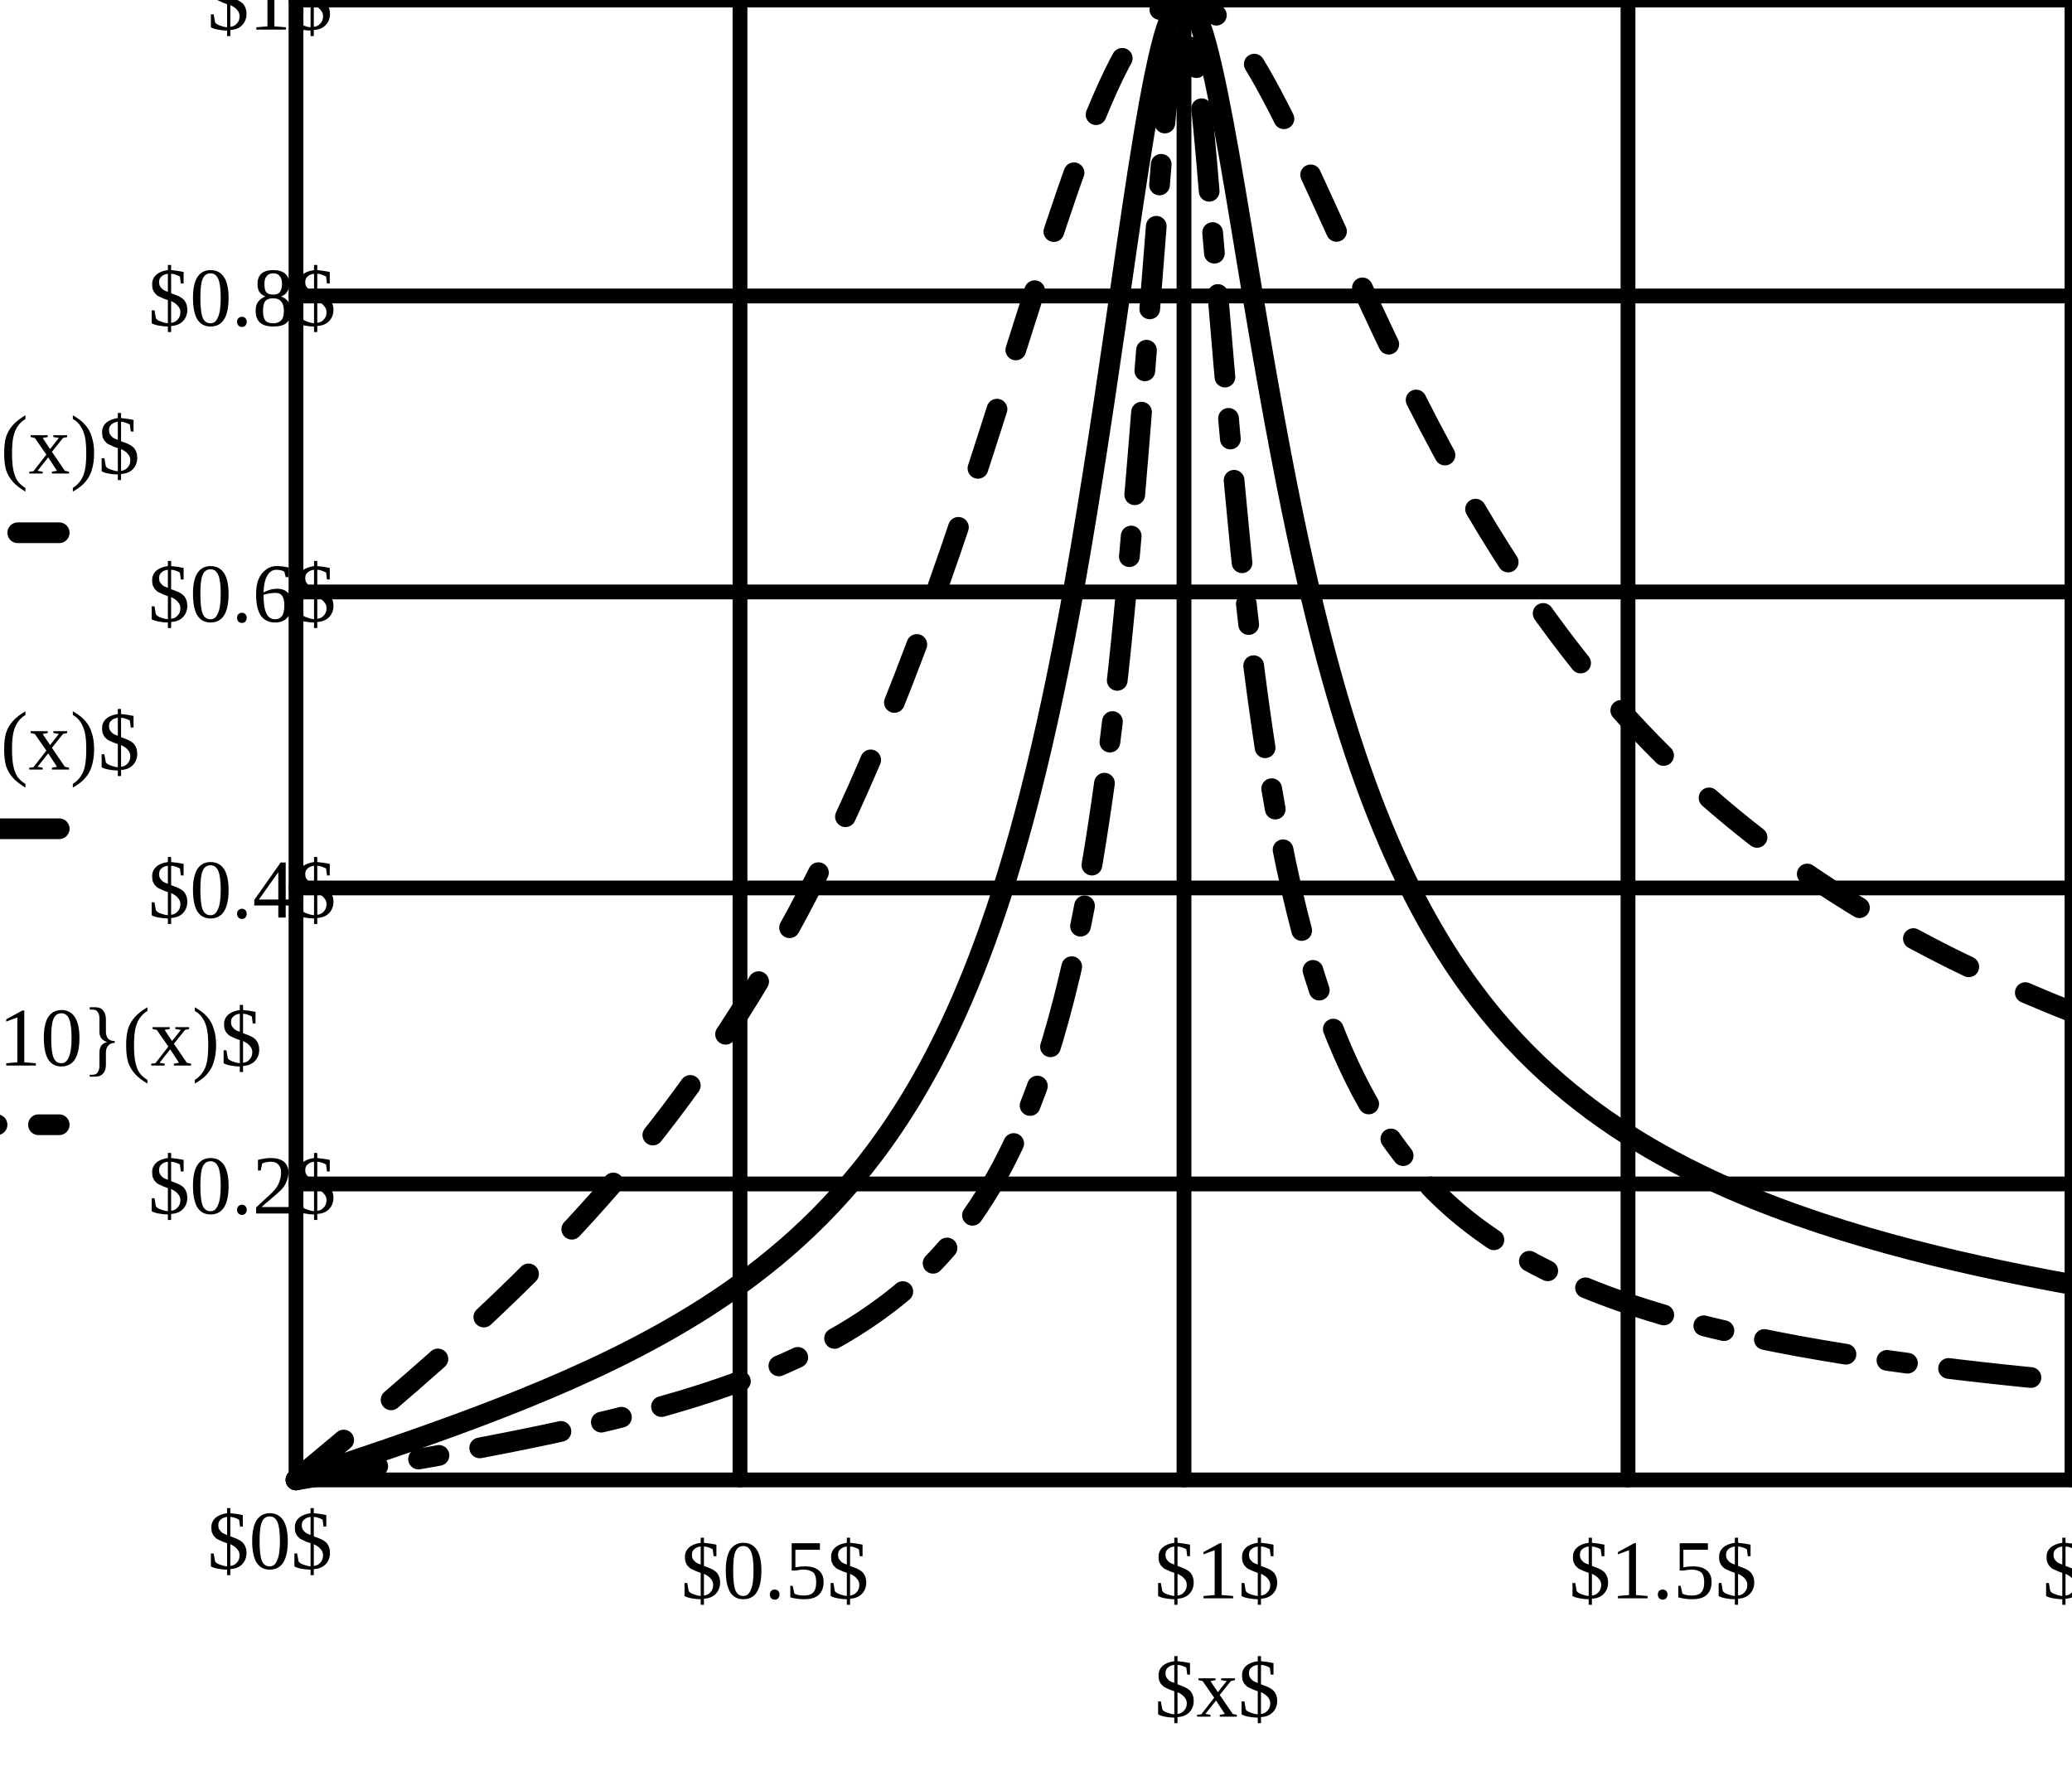
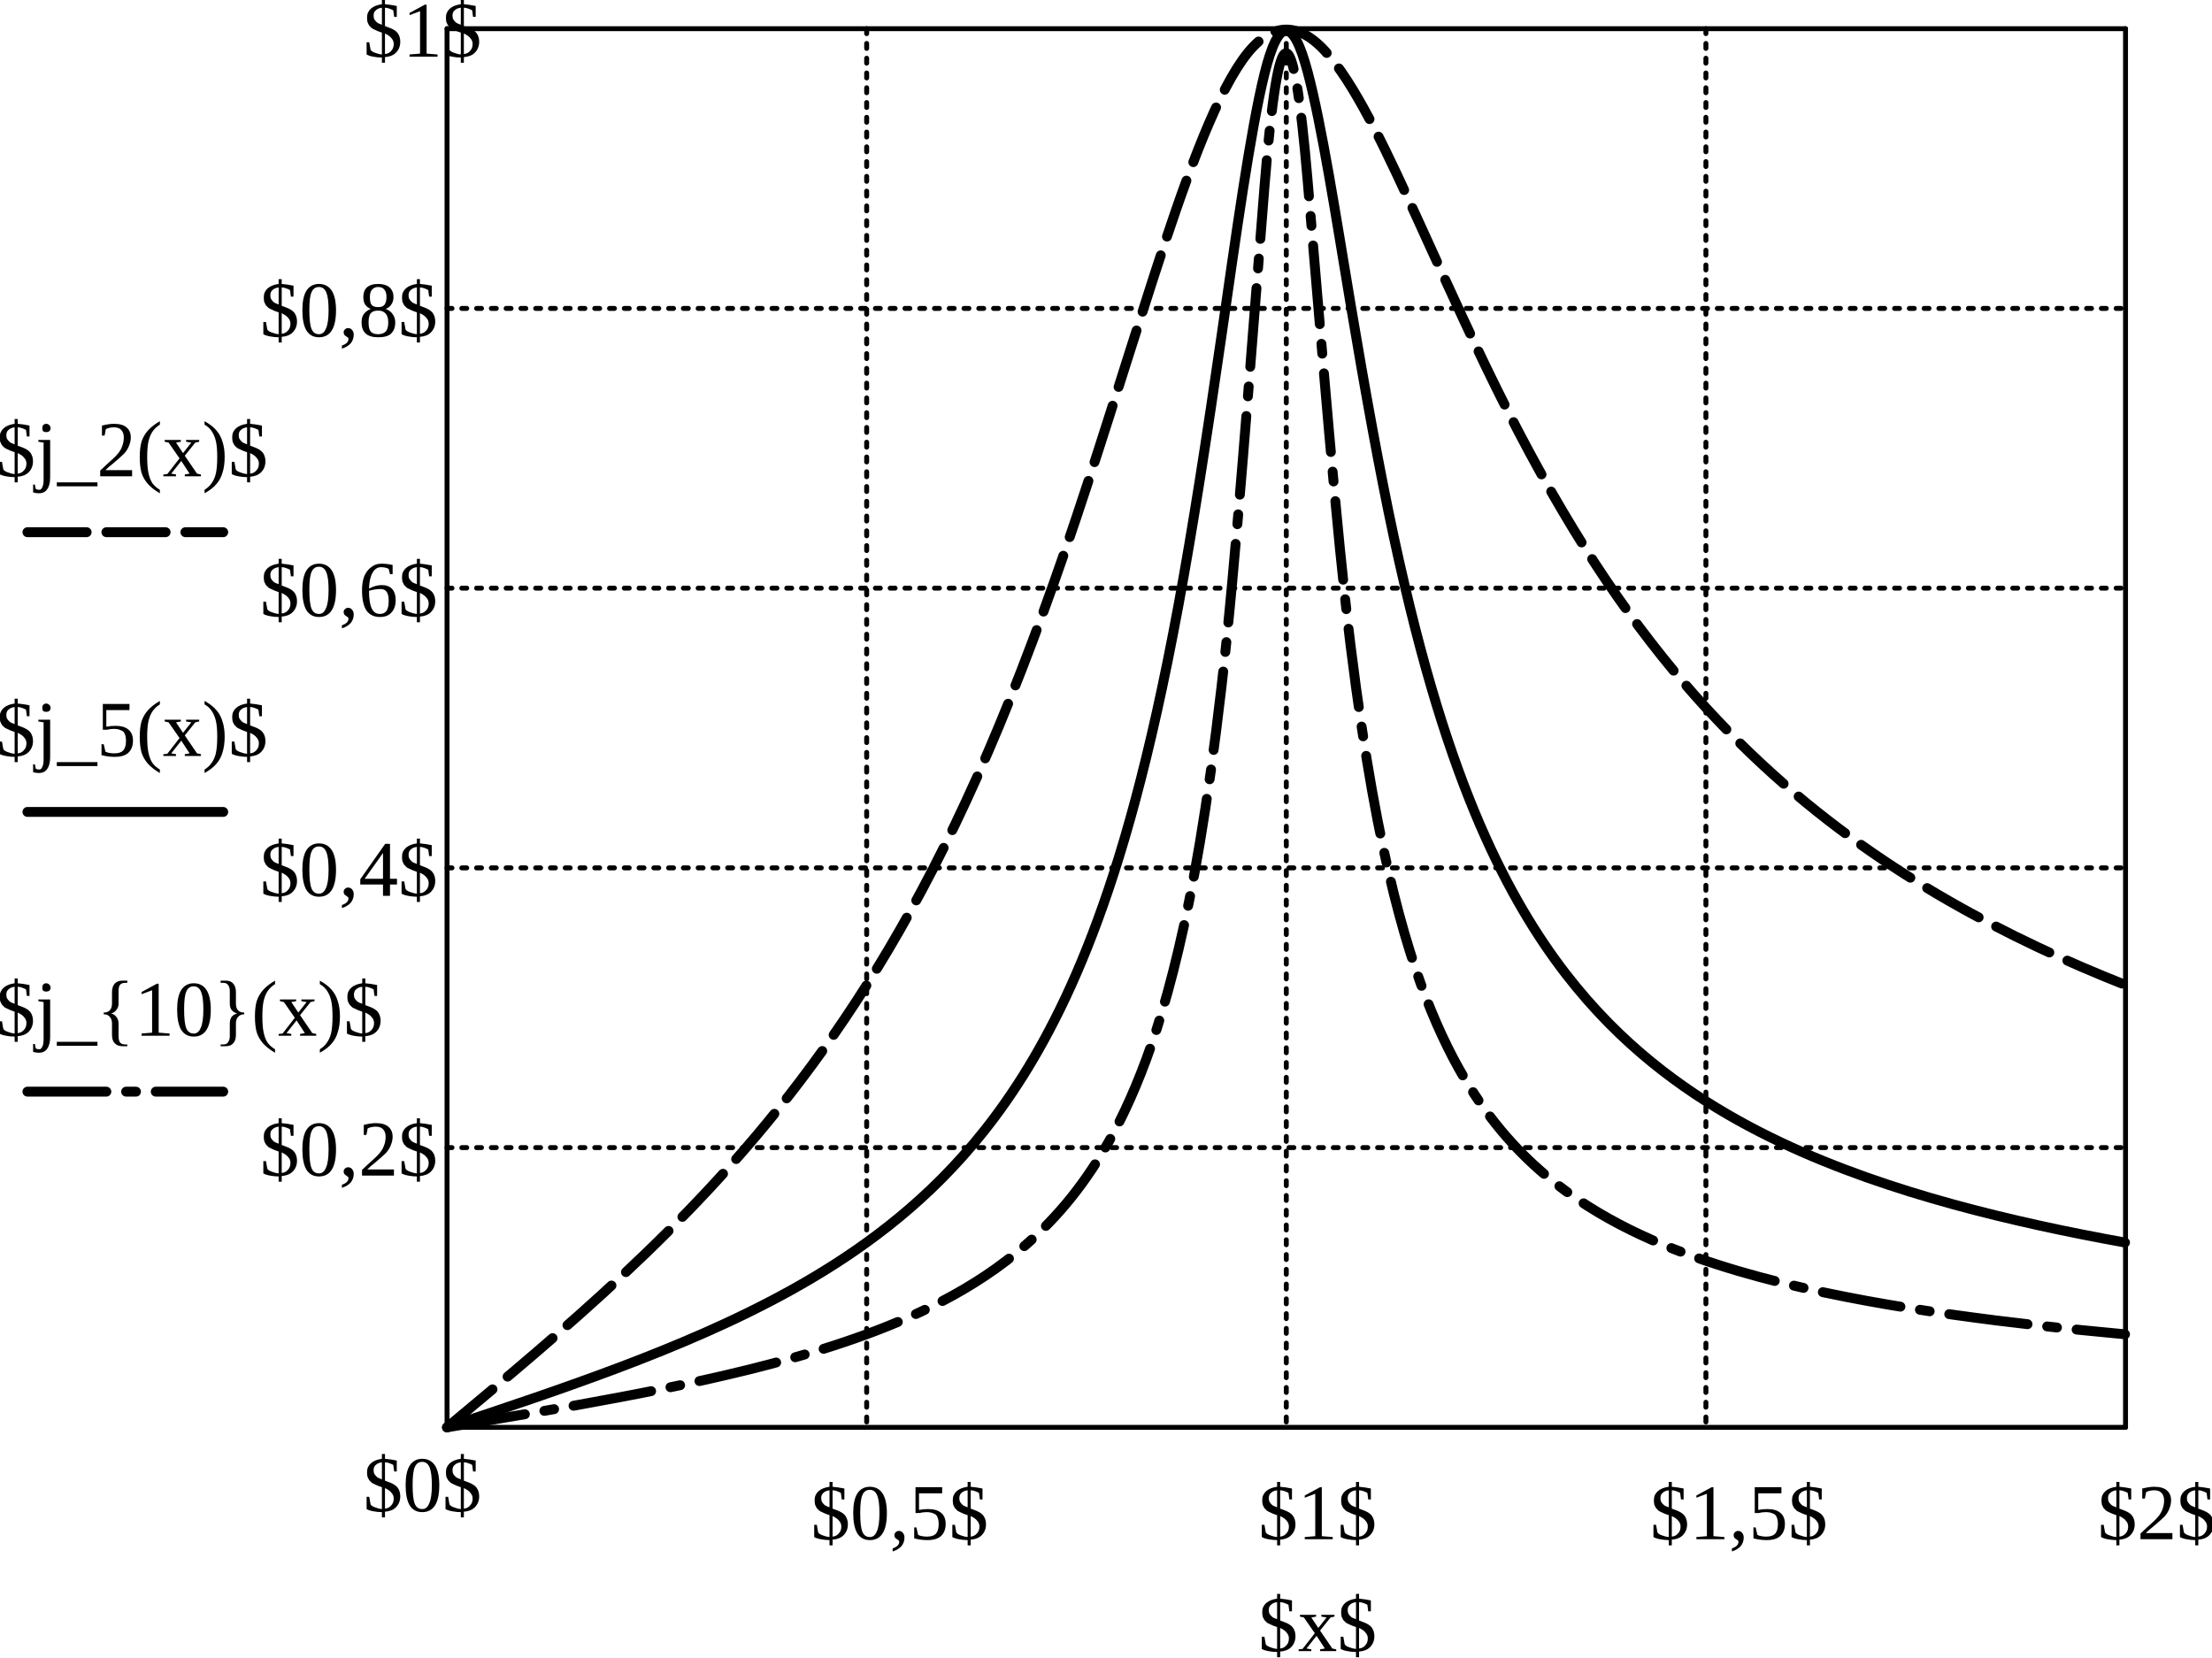
- <svg xmlns="http://www.w3.org/2000/svg" width="7cm" height="6cm" viewBox="0 0 70 60" version="1.1" id="svg10874">
+ <svg xmlns="http://www.w3.org/2000/svg" width="7.907cm" height="5.924cm" viewBox="0 0 79.071 59.241" version="1.1" id="svg10874">
  <defs id="defs10868" />
-   <g id="layer1" transform="translate(0,-237)">
-     <path style="fill:none;stroke:#000000;stroke-width:0.5;stroke-linecap:round;stroke-linejoin:miter;stroke-miterlimit:4;stroke-dasharray:none;stroke-opacity:1" d="M 70,237 H 10" id="path11421" />
-     <path style="fill:none;stroke:#000000;stroke-width:0.5;stroke-linecap:round;stroke-linejoin:miter;stroke-miterlimit:4;stroke-dasharray:none;stroke-opacity:1" d="m 10,237 v 50" id="path11423" />
-     <path style="fill:none;stroke:#000000;stroke-width:0.5;stroke-linecap:round;stroke-linejoin:miter;stroke-miterlimit:4;stroke-dasharray:none;stroke-opacity:1" d="M 10,287 H 70" id="path11425" />
-     <path style="fill:none;stroke:#000000;stroke-width:0.5;stroke-linecap:round;stroke-linejoin:miter;stroke-miterlimit:4;stroke-dasharray:none;stroke-opacity:1" d="m 70,237 v 50" id="path11427" />
-     <path style="fill:none;stroke:#000000;stroke-width:0.5;stroke-linecap:round;stroke-linejoin:miter;stroke-miterlimit:4;stroke-dasharray:none;stroke-opacity:1" d="m 25,237 v 50" id="path11429" />
-     <path style="fill:none;stroke:#000000;stroke-width:0.5;stroke-linecap:round;stroke-linejoin:miter;stroke-miterlimit:4;stroke-dasharray:none;stroke-opacity:1" d="m 40,237 v 50" id="path11431" />
-     <path style="fill:none;stroke:#000000;stroke-width:0.5;stroke-linecap:round;stroke-linejoin:miter;stroke-miterlimit:4;stroke-dasharray:none;stroke-opacity:1" d="m 55,237 v 50" id="path11433" />
-     <path style="fill:none;stroke:#000000;stroke-width:0.5;stroke-linecap:round;stroke-linejoin:miter;stroke-miterlimit:4;stroke-dasharray:none;stroke-opacity:1" d="M 10,247 H 70" id="path11435" />
-     <path style="fill:none;stroke:#000000;stroke-width:0.5;stroke-linecap:round;stroke-linejoin:miter;stroke-miterlimit:4;stroke-dasharray:none;stroke-opacity:1" d="M 10,257 H 70" id="path11437" />
-     <path style="fill:none;stroke:#000000;stroke-width:0.5;stroke-linecap:round;stroke-linejoin:miter;stroke-miterlimit:4;stroke-dasharray:none;stroke-opacity:1" d="M 10,267 H 70" id="path11439" />
-     <path style="fill:none;stroke:#000000;stroke-width:0.5;stroke-linecap:round;stroke-linejoin:miter;stroke-miterlimit:4;stroke-dasharray:none;stroke-opacity:1" d="M 10,277 H 70" id="path11441" />
-     <path id="path12008" title="x/(sqrt(x**2+4*(x**2-1)**2))" d="m 10,287 c 1.053,-0.877 2.105,-1.754 3.158,-2.657 1.053,-0.903 2.105,-1.832 3.158,-2.817 1.053,-0.985 2.105,-2.026 3.158,-3.163 1.053,-1.137 2.105,-2.371 3.158,-3.758 1.053,-1.387 2.105,-2.928 3.158,-4.706 1.053,-1.778 2.105,-3.796 3.158,-6.152 1.053,-2.356 2.105,-5.068 3.158,-8.125 1.053,-3.057 2.105,-6.506 3.158,-9.76 1.053,-3.254 2.105,-6.23 3.158,-7.73 1.053,-1.5 2.105,-1.397 3.158,-0.11 1.053,1.287 2.105,3.58 3.158,5.887 1.053,2.308 2.105,4.641 3.158,6.714 1.053,2.073 2.105,3.912 3.158,5.525 1.053,1.613 2.105,3.006 3.158,4.236 1.053,1.229 2.105,2.295 3.158,3.245 1.053,0.95 2.105,1.782 3.158,2.532 1.053,0.749 2.105,1.415 3.158,2.019 1.053,0.604 2.105,1.147 3.158,1.645 1.053,0.497 2.105,0.948 3.158,1.364" style="opacity:1;fill:none;fill-opacity:1;stroke:#000000;stroke-width:0.7;stroke-linecap:round;stroke-linejoin:round;stroke-miterlimit:4;stroke-dasharray:2.1, 2.1;stroke-dashoffset:0;stroke-opacity:1;paint-order:markers fill stroke" />
-     <path style="opacity:1;fill:none;fill-opacity:1;stroke:#000000;stroke-width:0.7;stroke-linecap:round;stroke-linejoin:round;stroke-miterlimit:4;stroke-dasharray:none;stroke-dashoffset:0;stroke-opacity:1;paint-order:markers fill stroke" d="m 10,287 c 0.513,-0.171 1.026,-0.342 1.538,-0.514 0.513,-0.172 1.026,-0.346 1.538,-0.522 0.513,-0.176 1.026,-0.355 1.538,-0.539 0.513,-0.183 1.026,-0.371 1.538,-0.564 0.513,-0.194 1.026,-0.393 1.538,-0.601 0.513,-0.208 1.026,-0.424 1.538,-0.65 0.513,-0.227 1.026,-0.464 1.538,-0.716 0.513,-0.252 1.026,-0.518 1.538,-0.802 0.513,-0.285 1.026,-0.588 1.538,-0.916 0.513,-0.328 1.026,-0.681 1.538,-1.067 0.513,-0.386 1.026,-0.806 1.538,-1.271 0.513,-0.465 1.026,-0.977 1.538,-1.553 0.513,-0.576 1.026,-1.217 1.538,-1.953 0.513,-0.735 1.026,-1.565 1.538,-2.538 0.513,-0.972 1.026,-2.087 1.538,-3.424 0.513,-1.337 1.026,-2.898 1.538,-4.809 0.513,-1.911 1.026,-4.185 1.538,-6.95 0.513,-2.766 1.026,-6.092 1.538,-9.629 0.513,-3.537 1.026,-7.306 1.538,-9.375 0.513,-2.069 1.026,-1.998 1.538,-0.077 0.513,1.921 1.026,5.253 1.538,8.312 0.513,3.059 1.026,5.905 1.538,8.294 0.513,2.389 1.026,4.367 1.538,6.045 0.513,1.678 1.026,3.06 1.538,4.251 0.513,1.191 1.026,2.19 1.538,3.065 0.513,0.875 1.026,1.623 1.538,2.288 0.513,0.664 1.026,1.244 1.538,1.764 0.513,0.52 1.026,0.981 1.538,1.398 0.513,0.418 1.026,0.792 1.538,1.135 0.513,0.343 1.026,0.653 1.538,0.939 0.513,0.286 1.026,0.548 1.538,0.79 0.513,0.243 1.026,0.466 1.538,0.674 0.513,0.208 1.026,0.402 1.538,0.583 0.513,0.181 1.026,0.35 1.538,0.509 0.513,0.159 1.026,0.308 1.538,0.449 0.513,0.141 1.026,0.273 1.538,0.399 0.513,0.125 1.026,0.244 1.538,0.357 0.513,0.113 1.026,0.22 1.538,0.321 0.513,0.102 1.026,0.199 1.538,0.291" title="x/(sqrt(x**2+25*(x**2-1)**2))" id="path12209" />
-     <path id="path12249" title="x/(sqrt(x**2+100*(x**2-1)**2))" d="m 10,287 c 0.513,-0.086 1.026,-0.171 1.538,-0.257 0.513,-0.086 1.026,-0.173 1.538,-0.261 0.513,-0.088 1.026,-0.178 1.538,-0.27 0.513,-0.092 1.026,-0.186 1.538,-0.283 0.513,-0.097 1.026,-0.197 1.538,-0.301 0.513,-0.104 1.026,-0.213 1.538,-0.327 0.513,-0.114 1.026,-0.233 1.538,-0.36 0.513,-0.127 1.026,-0.261 1.538,-0.405 0.513,-0.144 1.026,-0.297 1.538,-0.464 0.513,-0.167 1.026,-0.346 1.538,-0.543 0.513,-0.197 1.026,-0.412 1.538,-0.652 0.513,-0.24 1.026,-0.505 1.538,-0.805 0.513,-0.301 1.026,-0.638 1.538,-1.029 0.513,-0.391 1.026,-0.837 1.538,-1.371 0.513,-0.534 1.026,-1.155 1.538,-1.929 0.513,-0.774 1.026,-1.698 1.538,-2.92 0.513,-1.222 1.026,-2.727 1.538,-4.895 0.513,-2.168 1.026,-4.981 1.538,-9.397 0.513,-4.415 1.026,-11.525 1.538,-17.899 0.513,-6.374 1.026,-6.23 1.538,-0.238 0.513,5.993 1.026,12.534 1.538,16.659 0.513,4.125 1.026,6.782 1.538,8.841 0.513,2.06 1.026,3.5 1.538,4.672 0.513,1.172 1.026,2.061 1.538,2.807 0.513,0.746 1.026,1.345 1.538,1.859 0.513,0.515 1.026,0.943 1.538,1.319 0.513,0.376 1.026,0.698 1.538,0.984 0.513,0.287 1.026,0.537 1.538,0.763 0.513,0.226 1.026,0.427 1.538,0.61 0.513,0.183 1.026,0.347 1.538,0.499 0.513,0.151 1.026,0.289 1.538,0.416 0.513,0.127 1.026,0.244 1.538,0.353 0.513,0.109 1.026,0.209 1.538,0.303 0.513,0.094 1.026,0.181 1.538,0.263 0.513,0.082 1.026,0.159 1.538,0.231 0.513,0.072 1.026,0.14 1.538,0.205 0.513,0.064 1.026,0.125 1.538,0.183 0.513,0.058 1.026,0.112 1.538,0.164 0.513,0.052 1.026,0.101 1.538,0.149" style="opacity:1;fill:none;fill-opacity:1;stroke:#000000;stroke-width:0.7;stroke-linecap:round;stroke-linejoin:round;stroke-miterlimit:4;stroke-dasharray:2.8, 1.4, 0.7, 1.4;stroke-dashoffset:0;stroke-opacity:1;paint-order:markers fill stroke" />
+   <g id="layer1" transform="translate(5.980061,-235.9743)">
+     <path style="fill:none;stroke:#000000;stroke-width:0.176;stroke-linecap:round;stroke-linejoin:miter;stroke-miterlimit:4;stroke-dasharray:none;stroke-opacity:1" d="m 70,237 -60,0" id="path11421" />
+     <path style="fill:none;stroke:#000000;stroke-width:0.176;stroke-linecap:round;stroke-linejoin:miter;stroke-miterlimit:4;stroke-dasharray:none;stroke-opacity:1" d="m 10,237 0,50" id="path11423" />
+     <path style="fill:none;stroke:#000000;stroke-width:0.176;stroke-linecap:round;stroke-linejoin:miter;stroke-miterlimit:4;stroke-dasharray:none;stroke-opacity:1" d="m 10,287 60,0" id="path11425" />
+     <path style="fill:none;stroke:#000000;stroke-width:0.176;stroke-linecap:round;stroke-linejoin:miter;stroke-miterlimit:4;stroke-dasharray:none;stroke-opacity:1" d="m 70,237 0,50" id="path11427" />
+     <path style="fill:none;stroke:#000000;stroke-width:0.176;stroke-linecap:round;stroke-linejoin:miter;stroke-miterlimit:4;stroke-dasharray:0.176, 0.352;stroke-dashoffset:0;stroke-opacity:1" d="m 25,237 0,50" id="path11429" />
+     <path style="fill:none;stroke:#000000;stroke-width:0.176;stroke-linecap:round;stroke-linejoin:miter;stroke-miterlimit:4;stroke-dasharray:0.176, 0.352;stroke-dashoffset:0;stroke-opacity:1" d="m 40,237 0,50" id="path11431" />
+     <path style="fill:none;stroke:#000000;stroke-width:0.176;stroke-linecap:round;stroke-linejoin:miter;stroke-miterlimit:4;stroke-dasharray:0.176, 0.352;stroke-dashoffset:0;stroke-opacity:1" d="m 55,237 0,50" id="path11433" />
+     <path style="fill:none;stroke:#000000;stroke-width:0.176;stroke-linecap:round;stroke-linejoin:miter;stroke-miterlimit:4;stroke-dasharray:0.176, 0.352;stroke-dashoffset:0;stroke-opacity:1" d="m 10,247 60,0" id="path11435" />
+     <path style="fill:none;stroke:#000000;stroke-width:0.176;stroke-linecap:round;stroke-linejoin:miter;stroke-miterlimit:4;stroke-dasharray:0.176, 0.352;stroke-dashoffset:0;stroke-opacity:1" d="m 10,257 60,0" id="path11437" />
+     <path style="fill:none;stroke:#000000;stroke-width:0.176;stroke-linecap:round;stroke-linejoin:miter;stroke-miterlimit:4;stroke-dasharray:0.176, 0.352;stroke-dashoffset:0;stroke-opacity:1" d="m 10,267 60,0" id="path11439" />
+     <path style="fill:none;stroke:#000000;stroke-width:0.176;stroke-linecap:round;stroke-linejoin:miter;stroke-miterlimit:4;stroke-dasharray:0.176, 0.352;stroke-dashoffset:0;stroke-opacity:1" d="m 10,277 60,0" id="path11441" />
+     <path id="path12008" title="x/(sqrt(x**2+4*(x**2-1)**2))" d="m 10,287 c 1.053,-0.877 2.105,-1.754 3.158,-2.657 1.053,-0.903 2.105,-1.832 3.158,-2.817 1.053,-0.985 2.105,-2.026 3.158,-3.163 1.053,-1.137 2.105,-2.371 3.158,-3.758 1.053,-1.387 2.105,-2.928 3.158,-4.706 1.053,-1.778 2.105,-3.796 3.158,-6.152 1.053,-2.356 2.105,-5.068 3.158,-8.125 1.053,-3.057 2.105,-6.506 3.158,-9.76 1.053,-3.254 2.105,-6.23 3.158,-7.73 1.053,-1.5 2.105,-1.397 3.158,-0.11 1.053,1.287 2.105,3.58 3.158,5.887 1.053,2.308 2.105,4.641 3.158,6.714 1.053,2.073 2.105,3.912 3.158,5.525 1.053,1.613 2.105,3.006 3.158,4.236 1.053,1.229 2.105,2.295 3.158,3.245 1.053,0.95 2.105,1.782 3.158,2.532 1.053,0.749 2.105,1.415 3.158,2.019 1.053,0.604 2.105,1.147 3.158,1.645 1.053,0.497 2.105,0.948 3.158,1.364" style="opacity:1;fill:none;fill-opacity:1;stroke:#000000;stroke-width:0.353;stroke-linecap:round;stroke-linejoin:round;stroke-miterlimit:4;stroke-dasharray:2.117, 0.706;stroke-dashoffset:0;stroke-opacity:1;paint-order:markers fill stroke" />
+     <path style="opacity:1;fill:none;fill-opacity:1;stroke:#000000;stroke-width:0.353;stroke-linecap:round;stroke-linejoin:round;stroke-miterlimit:4;stroke-dasharray:none;stroke-dashoffset:0;stroke-opacity:1;paint-order:markers fill stroke" d="m 10,287 c 0.513,-0.171 1.026,-0.342 1.538,-0.514 0.513,-0.172 1.026,-0.346 1.538,-0.522 0.513,-0.176 1.026,-0.355 1.538,-0.539 0.513,-0.183 1.026,-0.371 1.538,-0.564 0.513,-0.194 1.026,-0.393 1.538,-0.601 0.513,-0.208 1.026,-0.424 1.538,-0.65 0.513,-0.227 1.026,-0.464 1.538,-0.716 0.513,-0.252 1.026,-0.518 1.538,-0.802 0.513,-0.285 1.026,-0.588 1.538,-0.916 0.513,-0.328 1.026,-0.681 1.538,-1.067 0.513,-0.386 1.026,-0.806 1.538,-1.271 0.513,-0.465 1.026,-0.977 1.538,-1.553 0.513,-0.576 1.026,-1.217 1.538,-1.953 0.513,-0.735 1.026,-1.565 1.538,-2.538 0.513,-0.972 1.026,-2.087 1.538,-3.424 0.513,-1.337 1.026,-2.898 1.538,-4.809 0.513,-1.911 1.026,-4.185 1.538,-6.95 0.513,-2.766 1.026,-6.092 1.538,-9.629 0.513,-3.537 1.026,-7.306 1.538,-9.375 0.513,-2.069 1.026,-1.998 1.538,-0.077 0.513,1.921 1.026,5.253 1.538,8.312 0.513,3.059 1.026,5.905 1.538,8.294 0.513,2.389 1.026,4.367 1.538,6.045 0.513,1.678 1.026,3.06 1.538,4.251 0.513,1.191 1.026,2.19 1.538,3.065 0.513,0.875 1.026,1.623 1.538,2.288 0.513,0.664 1.026,1.244 1.538,1.764 0.513,0.52 1.026,0.981 1.538,1.398 0.513,0.418 1.026,0.792 1.538,1.135 0.513,0.343 1.026,0.653 1.538,0.939 0.513,0.286 1.026,0.548 1.538,0.79 0.513,0.243 1.026,0.466 1.538,0.674 0.513,0.208 1.026,0.402 1.538,0.583 0.513,0.181 1.026,0.35 1.538,0.509 0.513,0.159 1.026,0.308 1.538,0.449 0.513,0.141 1.026,0.273 1.538,0.399 0.513,0.125 1.026,0.244 1.538,0.357 0.513,0.113 1.026,0.22 1.538,0.321 0.513,0.102 1.026,0.199 1.538,0.291" title="x/(sqrt(x**2+25*(x**2-1)**2))" id="path12209" />
+     <path id="path12249" title="x/(sqrt(x**2+100*(x**2-1)**2))" d="m 10,287 c 0.513,-0.086 1.026,-0.171 1.538,-0.257 0.513,-0.086 1.026,-0.173 1.538,-0.261 0.513,-0.088 1.026,-0.178 1.538,-0.27 0.513,-0.092 1.026,-0.186 1.538,-0.283 0.513,-0.097 1.026,-0.197 1.538,-0.301 0.513,-0.104 1.026,-0.213 1.538,-0.327 0.513,-0.114 1.026,-0.233 1.538,-0.36 0.513,-0.127 1.026,-0.261 1.538,-0.405 0.513,-0.144 1.026,-0.297 1.538,-0.464 0.513,-0.167 1.026,-0.346 1.538,-0.543 0.513,-0.197 1.026,-0.412 1.538,-0.652 0.513,-0.24 1.026,-0.505 1.538,-0.805 0.513,-0.301 1.026,-0.638 1.538,-1.029 0.513,-0.391 1.026,-0.837 1.538,-1.371 0.513,-0.534 1.026,-1.155 1.538,-1.929 0.513,-0.774 1.026,-1.698 1.538,-2.92 0.513,-1.222 1.026,-2.727 1.538,-4.895 0.513,-2.168 1.026,-4.981 1.538,-9.397 0.513,-4.415 1.026,-11.525 1.538,-17.899 0.513,-6.374 1.026,-6.23 1.538,-0.238 0.513,5.993 1.026,12.534 1.538,16.659 0.513,4.125 1.026,6.782 1.538,8.841 0.513,2.06 1.026,3.5 1.538,4.672 0.513,1.172 1.026,2.061 1.538,2.807 0.513,0.746 1.026,1.345 1.538,1.859 0.513,0.515 1.026,0.943 1.538,1.319 0.513,0.376 1.026,0.698 1.538,0.984 0.513,0.287 1.026,0.537 1.538,0.763 0.513,0.226 1.026,0.427 1.538,0.61 0.513,0.183 1.026,0.347 1.538,0.499 0.513,0.151 1.026,0.289 1.538,0.416 0.513,0.127 1.026,0.244 1.538,0.353 0.513,0.109 1.026,0.209 1.538,0.303 0.513,0.094 1.026,0.181 1.538,0.263 0.513,0.082 1.026,0.159 1.538,0.231 0.513,0.072 1.026,0.14 1.538,0.205 0.513,0.064 1.026,0.125 1.538,0.183 0.513,0.058 1.026,0.112 1.538,0.164 0.513,0.052 1.026,0.101 1.538,0.149" style="opacity:1;fill:none;fill-opacity:1;stroke:#000000;stroke-width:0.353;stroke-linecap:round;stroke-linejoin:round;stroke-miterlimit:4;stroke-dasharray:2.822, 0.706, 0.353, 0.706;stroke-dashoffset:0;stroke-opacity:1;paint-order:markers fill stroke" />
    <g id="layer4">
-       <text xml:space="preserve" style="font-style:normal;font-variant:normal;font-weight:normal;font-stretch:normal;font-size:2.822px;line-height:1.25;font-family:'Times New Roman';-inkscape-font-specification:'Times New Roman, Normal';font-variant-ligatures:normal;font-variant-caps:normal;font-variant-numeric:normal;font-feature-settings:normal;text-align:start;letter-spacing:0px;word-spacing:0px;writing-mode:lr-tb;text-anchor:start;fill:#000000;fill-opacity:1;stroke:none;stroke-width:0.265" x="7" y="290" id="text12274">
+       <text xml:space="preserve" style="font-style:normal;font-variant:normal;font-weight:normal;font-stretch:normal;font-size:2.822px;line-height:1.25;font-family:'Times New Roman';-inkscape-font-specification:'Times New Roman, Normal';text-align:start;letter-spacing:0px;word-spacing:0px;writing-mode:lr-tb;text-anchor:start;fill:#000000;fill-opacity:1;stroke:none;stroke-width:0.265" x="7" y="290" id="text12274">
        <tspan id="tspan12272" x="7" y="290" style="stroke-width:0.265">$0$</tspan>
      </text>
-       <text xml:space="preserve" style="font-style:normal;font-variant:normal;font-weight:normal;font-stretch:normal;font-size:2.822px;line-height:1.25;font-family:'Times New Roman';-inkscape-font-specification:'Times New Roman, Normal';font-variant-ligatures:normal;font-variant-caps:normal;font-variant-numeric:normal;font-feature-settings:normal;text-align:start;letter-spacing:0px;word-spacing:0px;writing-mode:lr-tb;text-anchor:start;fill:#000000;fill-opacity:1;stroke:none;stroke-width:0.265" x="23" y="291" id="text12278">
-         <tspan id="tspan12276" x="23" y="291" style="stroke-width:0.265">$0.5$</tspan>
+       <text xml:space="preserve" style="font-style:normal;font-variant:normal;font-weight:normal;font-stretch:normal;font-size:2.822px;line-height:1.25;font-family:'Times New Roman';-inkscape-font-specification:'Times New Roman, Normal';text-align:start;letter-spacing:0px;word-spacing:0px;writing-mode:lr-tb;text-anchor:start;fill:#000000;fill-opacity:1;stroke:none;stroke-width:0.265" x="23" y="291" id="text12278">
+         <tspan id="tspan12276" x="23" y="291" style="stroke-width:0.265">$0,5$</tspan>
      </text>
-       <text xml:space="preserve" style="font-style:normal;font-variant:normal;font-weight:normal;font-stretch:normal;font-size:2.822px;line-height:1.25;font-family:'Times New Roman';-inkscape-font-specification:'Times New Roman, Normal';font-variant-ligatures:normal;font-variant-caps:normal;font-variant-numeric:normal;font-feature-settings:normal;text-align:start;letter-spacing:0px;word-spacing:0px;writing-mode:lr-tb;text-anchor:start;fill:#000000;fill-opacity:1;stroke:none;stroke-width:0.265" x="39" y="291" id="text12282">
+       <text xml:space="preserve" style="font-style:normal;font-variant:normal;font-weight:normal;font-stretch:normal;font-size:2.822px;line-height:1.25;font-family:'Times New Roman';-inkscape-font-specification:'Times New Roman, Normal';text-align:start;letter-spacing:0px;word-spacing:0px;writing-mode:lr-tb;text-anchor:start;fill:#000000;fill-opacity:1;stroke:none;stroke-width:0.265" x="39" y="291" id="text12282">
        <tspan id="tspan12280" x="39" y="291" style="stroke-width:0.265">$1$</tspan>
      </text>
-       <text xml:space="preserve" style="font-style:normal;font-variant:normal;font-weight:normal;font-stretch:normal;font-size:2.822px;line-height:1.25;font-family:'Times New Roman';-inkscape-font-specification:'Times New Roman, Normal';font-variant-ligatures:normal;font-variant-caps:normal;font-variant-numeric:normal;font-feature-settings:normal;text-align:start;letter-spacing:0px;word-spacing:0px;writing-mode:lr-tb;text-anchor:start;fill:#000000;fill-opacity:1;stroke:none;stroke-width:0.265" x="53" y="291" id="text12286">
-         <tspan id="tspan12284" x="53" y="291" style="stroke-width:0.265">$1.5$</tspan>
+       <text xml:space="preserve" style="font-style:normal;font-variant:normal;font-weight:normal;font-stretch:normal;font-size:2.822px;line-height:1.25;font-family:'Times New Roman';-inkscape-font-specification:'Times New Roman, Normal';text-align:start;letter-spacing:0px;word-spacing:0px;writing-mode:lr-tb;text-anchor:start;fill:#000000;fill-opacity:1;stroke:none;stroke-width:0.265" x="53" y="291" id="text12286">
+         <tspan id="tspan12284" x="53" y="291" style="stroke-width:0.265">$1,5$</tspan>
      </text>
-       <text xml:space="preserve" style="font-style:normal;font-variant:normal;font-weight:normal;font-stretch:normal;font-size:2.822px;line-height:1.25;font-family:'Times New Roman';-inkscape-font-specification:'Times New Roman, Normal';font-variant-ligatures:normal;font-variant-caps:normal;font-variant-numeric:normal;font-feature-settings:normal;text-align:start;letter-spacing:0px;word-spacing:0px;writing-mode:lr-tb;text-anchor:start;fill:#000000;fill-opacity:1;stroke:none;stroke-width:0.265" x="69" y="291" id="text12290">
+       <text xml:space="preserve" style="font-style:normal;font-variant:normal;font-weight:normal;font-stretch:normal;font-size:2.822px;line-height:1.25;font-family:'Times New Roman';-inkscape-font-specification:'Times New Roman, Normal';text-align:start;letter-spacing:0px;word-spacing:0px;writing-mode:lr-tb;text-anchor:start;fill:#000000;fill-opacity:1;stroke:none;stroke-width:0.265" x="69" y="291" id="text12290">
        <tspan id="tspan12288" x="69" y="291" style="stroke-width:0.265">$2$</tspan>
      </text>
-       <text xml:space="preserve" style="font-style:normal;font-variant:normal;font-weight:normal;font-stretch:normal;font-size:2.822px;line-height:1.25;font-family:'Times New Roman';-inkscape-font-specification:'Times New Roman, Normal';font-variant-ligatures:normal;font-variant-caps:normal;font-variant-numeric:normal;font-feature-settings:normal;text-align:start;letter-spacing:0px;word-spacing:0px;writing-mode:lr-tb;text-anchor:start;fill:#000000;fill-opacity:1;stroke:none;stroke-width:0.265" x="5" y="278" id="text12294">
-         <tspan id="tspan12292" x="5" y="278" style="stroke-width:0.265">$0.2$</tspan>
+       <text xml:space="preserve" style="font-style:normal;font-variant:normal;font-weight:normal;font-stretch:normal;font-size:2.822px;line-height:1.25;font-family:'Times New Roman';-inkscape-font-specification:'Times New Roman, Normal';text-align:start;letter-spacing:0px;word-spacing:0px;writing-mode:lr-tb;text-anchor:start;fill:#000000;fill-opacity:1;stroke:none;stroke-width:0.265" x="3.307" y="278" id="text12294">
+         <tspan id="tspan12292" x="3.307" y="278" style="stroke-width:0.265">$0,2$</tspan>
      </text>
-       <text xml:space="preserve" style="font-style:normal;font-variant:normal;font-weight:normal;font-stretch:normal;font-size:2.822px;line-height:1.25;font-family:'Times New Roman';-inkscape-font-specification:'Times New Roman, Normal';font-variant-ligatures:normal;font-variant-caps:normal;font-variant-numeric:normal;font-feature-settings:normal;text-align:start;letter-spacing:0px;word-spacing:0px;writing-mode:lr-tb;text-anchor:start;fill:#000000;fill-opacity:1;stroke:none;stroke-width:0.265" x="5" y="268" id="text12298">
-         <tspan id="tspan12296" x="5" y="268" style="stroke-width:0.265">$0.4$</tspan>
+       <text xml:space="preserve" style="font-style:normal;font-variant:normal;font-weight:normal;font-stretch:normal;font-size:2.822px;line-height:1.25;font-family:'Times New Roman';-inkscape-font-specification:'Times New Roman, Normal';text-align:start;letter-spacing:0px;word-spacing:0px;writing-mode:lr-tb;text-anchor:start;fill:#000000;fill-opacity:1;stroke:none;stroke-width:0.265" x="3.307" y="268" id="text12298">
+         <tspan id="tspan12296" x="3.307" y="268" style="stroke-width:0.265">$0,4$</tspan>
      </text>
-       <text xml:space="preserve" style="font-style:normal;font-variant:normal;font-weight:normal;font-stretch:normal;font-size:2.822px;line-height:1.25;font-family:'Times New Roman';-inkscape-font-specification:'Times New Roman, Normal';font-variant-ligatures:normal;font-variant-caps:normal;font-variant-numeric:normal;font-feature-settings:normal;text-align:start;letter-spacing:0px;word-spacing:0px;writing-mode:lr-tb;text-anchor:start;fill:#000000;fill-opacity:1;stroke:none;stroke-width:0.265" x="5" y="258" id="text12302">
-         <tspan id="tspan12300" x="5" y="258" style="stroke-width:0.265">$0.6$</tspan>
+       <text xml:space="preserve" style="font-style:normal;font-variant:normal;font-weight:normal;font-stretch:normal;font-size:2.822px;line-height:1.25;font-family:'Times New Roman';-inkscape-font-specification:'Times New Roman, Normal';text-align:start;letter-spacing:0px;word-spacing:0px;writing-mode:lr-tb;text-anchor:start;fill:#000000;fill-opacity:1;stroke:none;stroke-width:0.265" x="3.307" y="258" id="text12302">
+         <tspan id="tspan12300" x="3.307" y="258" style="stroke-width:0.265">$0,6$</tspan>
      </text>
-       <text xml:space="preserve" style="font-style:normal;font-variant:normal;font-weight:normal;font-stretch:normal;font-size:2.822px;line-height:1.25;font-family:'Times New Roman';-inkscape-font-specification:'Times New Roman, Normal';font-variant-ligatures:normal;font-variant-caps:normal;font-variant-numeric:normal;font-feature-settings:normal;text-align:start;letter-spacing:0px;word-spacing:0px;writing-mode:lr-tb;text-anchor:start;fill:#000000;fill-opacity:1;stroke:none;stroke-width:0.265" x="5" y="248" id="text12306">
-         <tspan id="tspan12304" x="5" y="248" style="stroke-width:0.265">$0.8$</tspan>
+       <text xml:space="preserve" style="font-style:normal;font-variant:normal;font-weight:normal;font-stretch:normal;font-size:2.822px;line-height:1.25;font-family:'Times New Roman';-inkscape-font-specification:'Times New Roman, Normal';text-align:start;letter-spacing:0px;word-spacing:0px;writing-mode:lr-tb;text-anchor:start;fill:#000000;fill-opacity:1;stroke:none;stroke-width:0.265" x="3.307" y="248" id="text12306">
+         <tspan id="tspan12304" x="3.307" y="248" style="stroke-width:0.265">$0,8$</tspan>
      </text>
-       <text xml:space="preserve" style="font-style:normal;font-variant:normal;font-weight:normal;font-stretch:normal;font-size:2.822px;line-height:1.25;font-family:'Times New Roman';-inkscape-font-specification:'Times New Roman, Normal';font-variant-ligatures:normal;font-variant-caps:normal;font-variant-numeric:normal;font-feature-settings:normal;text-align:start;letter-spacing:0px;word-spacing:0px;writing-mode:lr-tb;text-anchor:start;fill:#000000;fill-opacity:1;stroke:none;stroke-width:0.265" x="7" y="238" id="text12310">
+       <text xml:space="preserve" style="font-style:normal;font-variant:normal;font-weight:normal;font-stretch:normal;font-size:2.822px;line-height:1.25;font-family:'Times New Roman';-inkscape-font-specification:'Times New Roman, Normal';text-align:start;letter-spacing:0px;word-spacing:0px;writing-mode:lr-tb;text-anchor:start;fill:#000000;fill-opacity:1;stroke:none;stroke-width:0.265" x="7" y="238" id="text12310">
        <tspan id="tspan12308" x="7" y="238" style="stroke-width:0.265">$1$</tspan>
      </text>
-       <text xml:space="preserve" style="font-style:normal;font-variant:normal;font-weight:normal;font-stretch:normal;font-size:2.822px;line-height:1.25;font-family:'Times New Roman';-inkscape-font-specification:'Times New Roman, Normal';font-variant-ligatures:normal;font-variant-caps:normal;font-variant-numeric:normal;font-feature-settings:normal;text-align:start;letter-spacing:0px;word-spacing:0px;writing-mode:lr-tb;text-anchor:start;fill:#000000;fill-opacity:1;stroke:none;stroke-width:0.265" x="-5" y="253" id="text12314">
-         <tspan id="tspan12312" x="-5" y="253" style="stroke-width:0.265">$j_2(x)$</tspan>
+       <text xml:space="preserve" style="font-style:normal;font-variant:normal;font-weight:normal;font-stretch:normal;font-size:2.822px;line-height:1.25;font-family:'Times New Roman';-inkscape-font-specification:'Times New Roman, Normal';text-align:start;letter-spacing:0px;word-spacing:0px;writing-mode:lr-tb;text-anchor:start;fill:#000000;fill-opacity:1;stroke:none;stroke-width:0.265" x="-6.129" y="253" id="text12314">
+         <tspan id="tspan12312" x="-6.129" y="253" style="stroke-width:0.265">$j_2(x)$</tspan>
      </text>
-       <text xml:space="preserve" style="font-style:normal;font-variant:normal;font-weight:normal;font-stretch:normal;font-size:2.822px;line-height:1.25;font-family:'Times New Roman';-inkscape-font-specification:'Times New Roman, Normal';font-variant-ligatures:normal;font-variant-caps:normal;font-variant-numeric:normal;font-feature-settings:normal;text-align:start;letter-spacing:0px;word-spacing:0px;writing-mode:lr-tb;text-anchor:start;fill:#000000;fill-opacity:1;stroke:none;stroke-width:0.265" x="-5" y="263" id="text12318">
-         <tspan id="tspan12316" x="-5" y="263" style="stroke-width:0.265">$j_5(x)$</tspan>
+       <text xml:space="preserve" style="font-style:normal;font-variant:normal;font-weight:normal;font-stretch:normal;font-size:2.822px;line-height:1.25;font-family:'Times New Roman';-inkscape-font-specification:'Times New Roman, Normal';text-align:start;letter-spacing:0px;word-spacing:0px;writing-mode:lr-tb;text-anchor:start;fill:#000000;fill-opacity:1;stroke:none;stroke-width:0.265" x="-6.129" y="263" id="text12318">
+         <tspan id="tspan12316" x="-6.129" y="263" style="stroke-width:0.265">$j_5(x)$</tspan>
      </text>
-       <text xml:space="preserve" style="font-style:normal;font-variant:normal;font-weight:normal;font-stretch:normal;font-size:2.822px;line-height:1.25;font-family:'Times New Roman';-inkscape-font-specification:'Times New Roman, Normal';font-variant-ligatures:normal;font-variant-caps:normal;font-variant-numeric:normal;font-feature-settings:normal;text-align:start;letter-spacing:0px;word-spacing:0px;writing-mode:lr-tb;text-anchor:start;fill:#000000;fill-opacity:1;stroke:none;stroke-width:0.265" x="-5" y="273" id="text12322">
-         <tspan id="tspan12320" x="-5" y="273" style="stroke-width:0.265">$j_{10}(x)$</tspan>
+       <text xml:space="preserve" style="font-style:normal;font-variant:normal;font-weight:normal;font-stretch:normal;font-size:2.822px;line-height:1.25;font-family:'Times New Roman';-inkscape-font-specification:'Times New Roman, Normal';text-align:start;letter-spacing:0px;word-spacing:0px;writing-mode:lr-tb;text-anchor:start;fill:#000000;fill-opacity:1;stroke:none;stroke-width:0.265" x="-6.129" y="273" id="text12322">
+         <tspan id="tspan12320" x="-6.129" y="273" style="stroke-width:0.265">$j_{10}(x)$</tspan>
      </text>
-       <text xml:space="preserve" style="font-style:normal;font-variant:normal;font-weight:normal;font-stretch:normal;font-size:2.822px;line-height:1.25;font-family:'Times New Roman';-inkscape-font-specification:'Times New Roman, Normal';font-variant-ligatures:normal;font-variant-caps:normal;font-variant-numeric:normal;font-feature-settings:normal;text-align:start;letter-spacing:0px;word-spacing:0px;writing-mode:lr-tb;text-anchor:start;fill:#000000;fill-opacity:1;stroke:none;stroke-width:0.265" x="39" y="295" id="text12326">
+       <text xml:space="preserve" style="font-style:normal;font-variant:normal;font-weight:normal;font-stretch:normal;font-size:2.822px;line-height:1.25;font-family:'Times New Roman';-inkscape-font-specification:'Times New Roman, Normal';text-align:start;letter-spacing:0px;word-spacing:0px;writing-mode:lr-tb;text-anchor:start;fill:#000000;fill-opacity:1;stroke:none;stroke-width:0.265" x="39" y="295" id="text12326">
        <tspan id="tspan12324" x="39" y="295" style="stroke-width:0.265">$x$</tspan>
      </text>
-       <path style="fill:none;stroke:#000000;stroke-width:0.7;stroke-linecap:round;stroke-linejoin:miter;stroke-miterlimit:4;stroke-dasharray:1.4, 1.4;stroke-dashoffset:0;stroke-opacity:1" d="M -5,255 H 2" id="path12328" />
-       <path style="fill:none;stroke:#000000;stroke-width:0.7;stroke-linecap:round;stroke-linejoin:miter;stroke-miterlimit:4;stroke-dasharray:none;stroke-opacity:1" d="M -5,265 H 2" id="path12330" />
-       <path style="fill:none;stroke:#000000;stroke-width:0.7;stroke-linecap:round;stroke-linejoin:miter;stroke-miterlimit:4;stroke-dasharray:2.8, 1.4, 0.7, 1.4;stroke-dashoffset:0;stroke-opacity:1" d="m -5,275 h 7" id="path12332" />
+       <path style="fill:none;stroke:#000000;stroke-width:0.353;stroke-linecap:round;stroke-linejoin:miter;stroke-miterlimit:4;stroke-dasharray:2.117, 0.706;stroke-dashoffset:0;stroke-opacity:1" d="m -5,255 7,0" id="path12328" />
+       <path style="fill:none;stroke:#000000;stroke-width:0.353;stroke-linecap:round;stroke-linejoin:miter;stroke-miterlimit:4;stroke-dasharray:none;stroke-opacity:1" d="m -5,265 7,0" id="path12330" />
+       <path style="fill:none;stroke:#000000;stroke-width:0.353;stroke-linecap:round;stroke-linejoin:miter;stroke-miterlimit:4;stroke-dasharray:2.822, 0.706, 0.353, 0.706;stroke-dashoffset:0;stroke-opacity:1" d="m -5,275 7,0" id="path12332" />
    </g>
  </g>
</svg>
